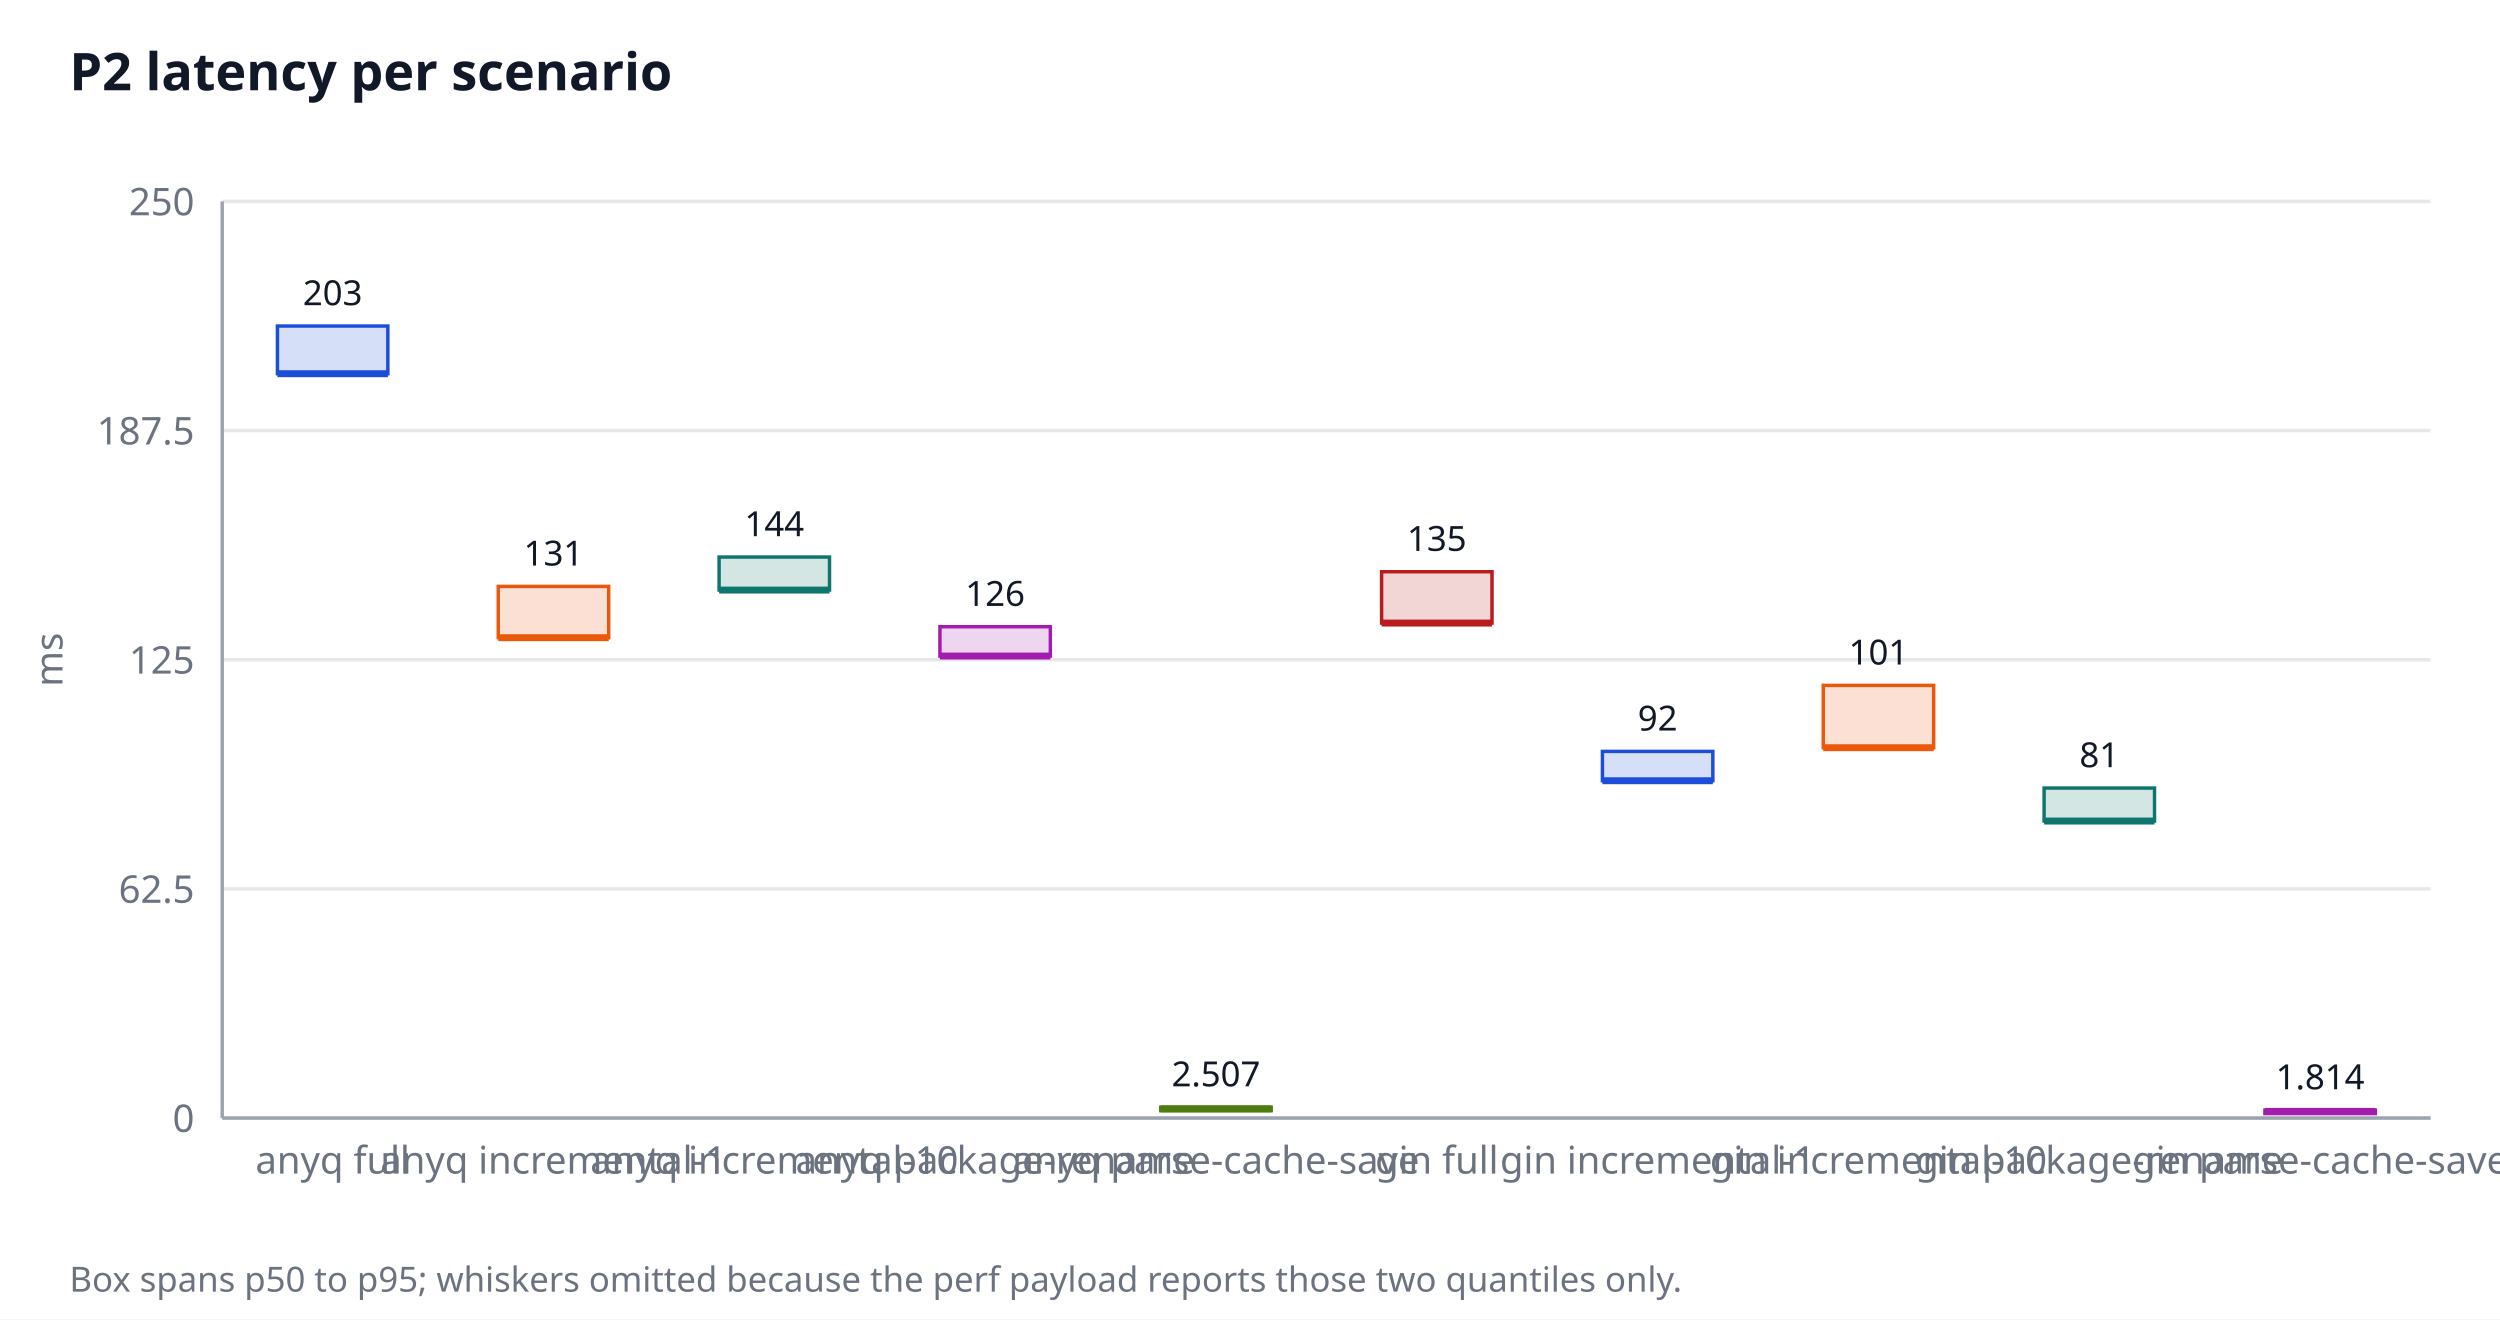
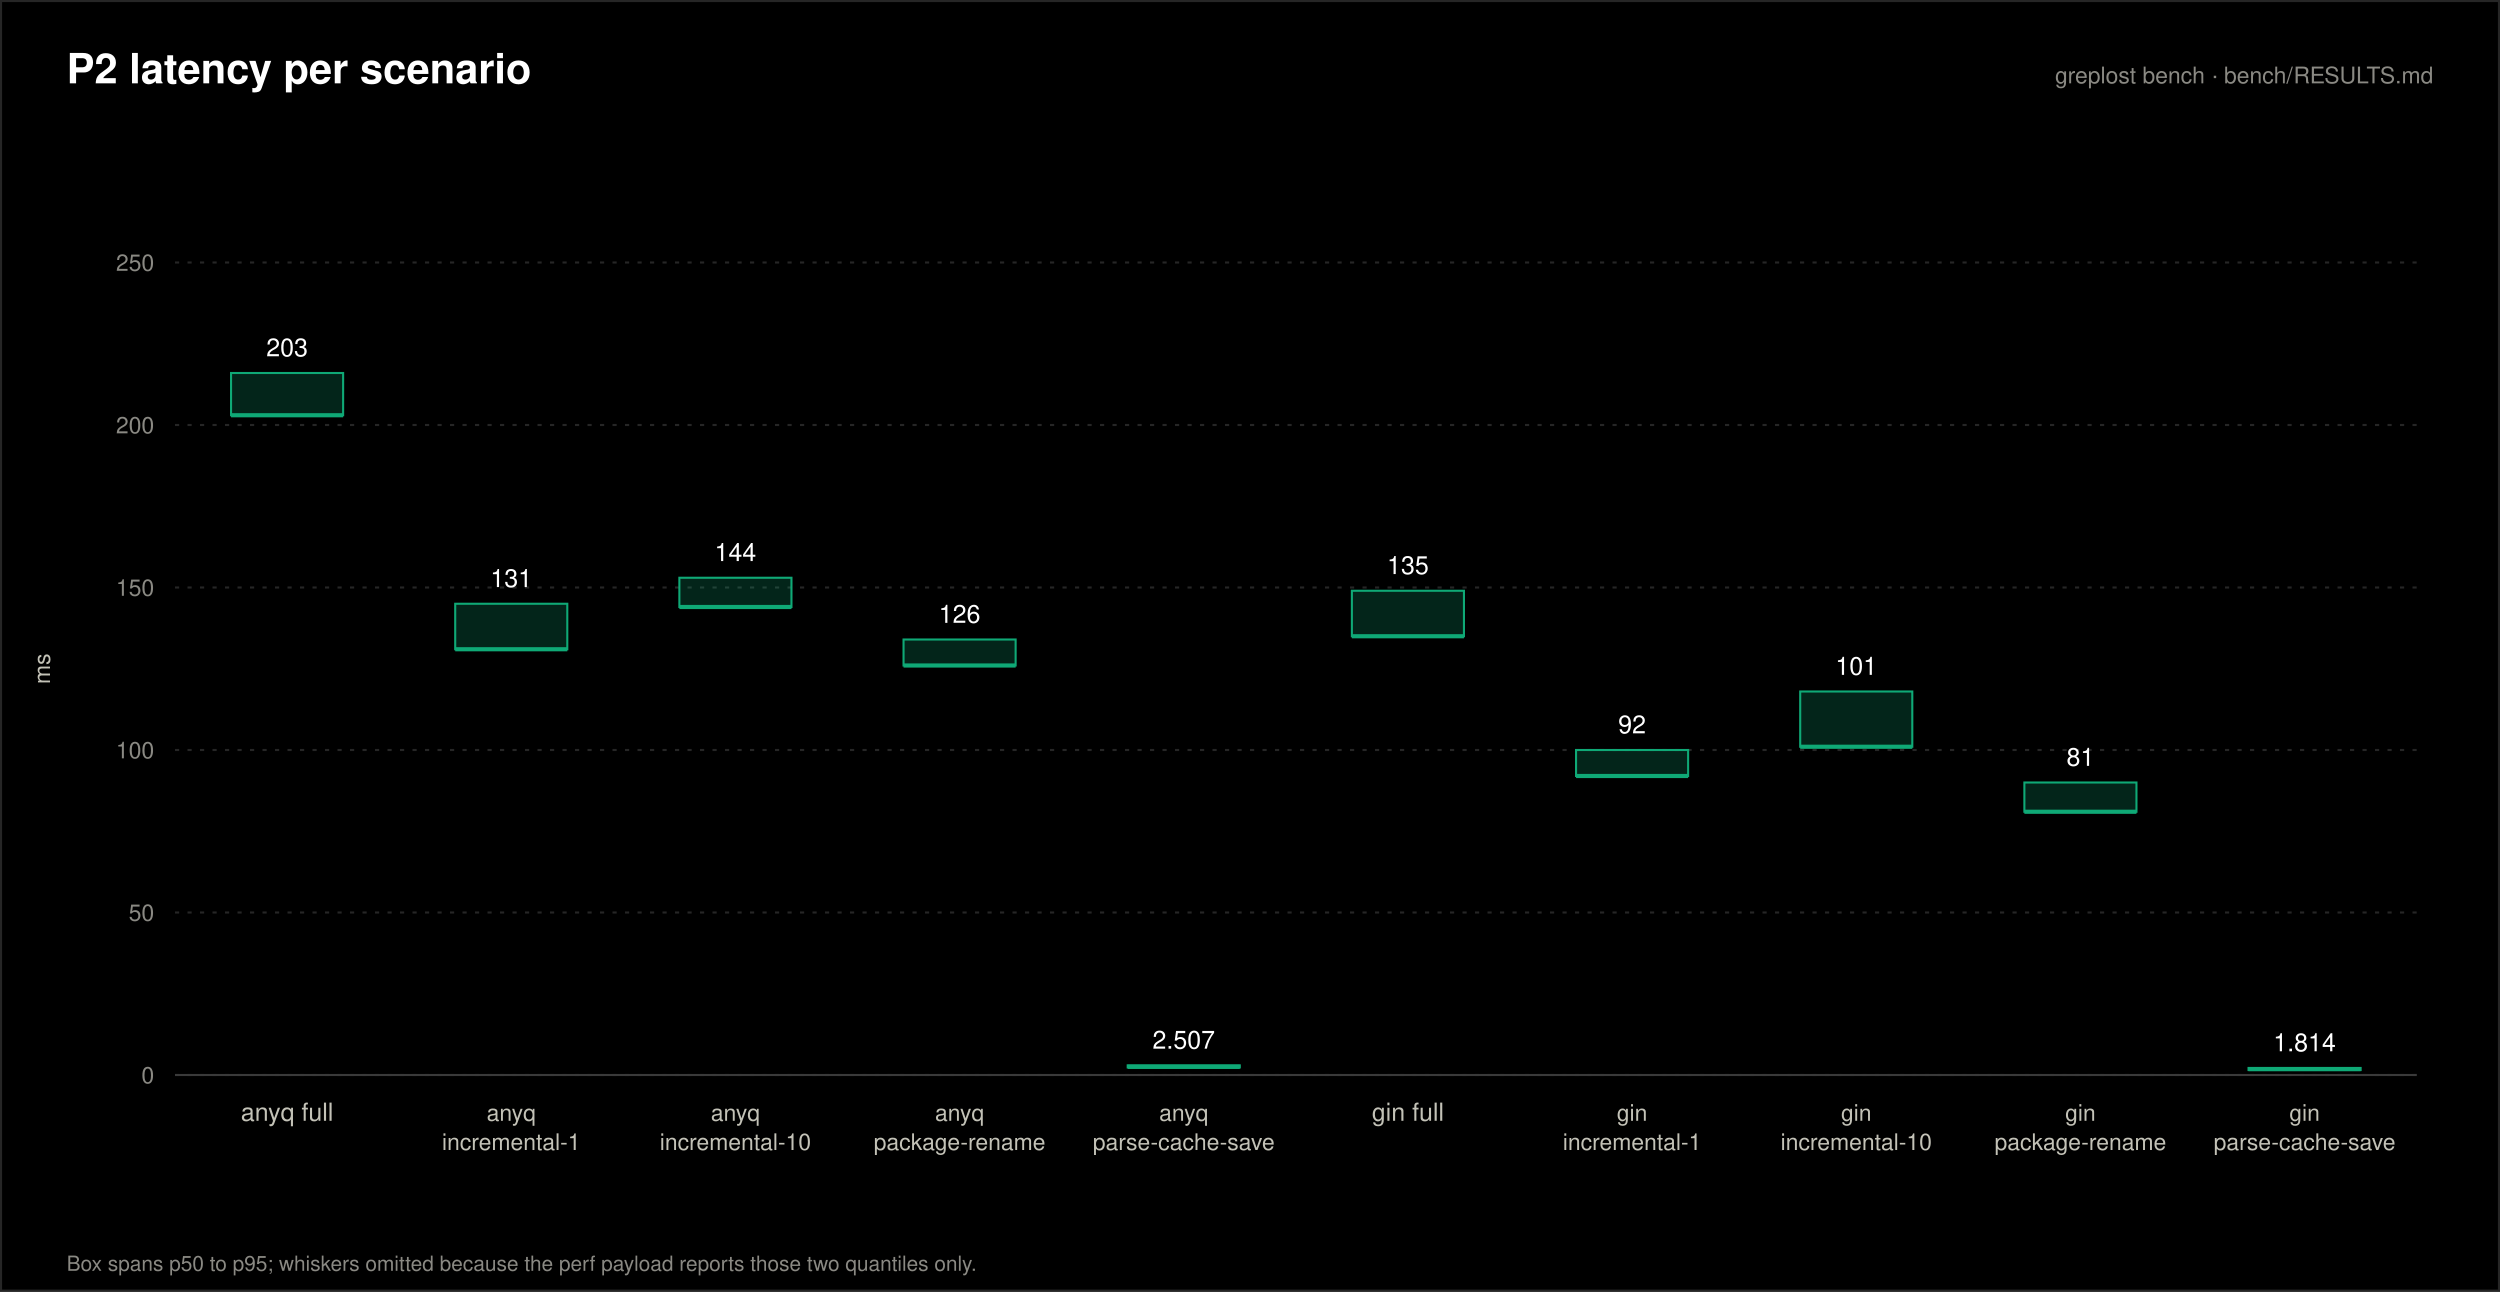
- <svg xmlns="http://www.w3.org/2000/svg" width="720" height="380" viewBox="0 0 720 380" font-family="sans-serif" font-size="12">
-   <rect x="0" y="0" width="720" height="380" fill="#ffffff" />
-   <text x="20" y="26" font-size="15" font-weight="bold" fill="#111827">P2 latency per scenario</text>
-   <line x1="64" y1="322" x2="700" y2="322" stroke="#e5e7eb" />
-   <text x="56" y="326" fill="#6b7280" font-size="11" text-anchor="end">0</text>
-   <line x1="64" y1="256" x2="700" y2="256" stroke="#e5e7eb" />
-   <text x="56" y="260" fill="#6b7280" font-size="11" text-anchor="end">62.5</text>
-   <line x1="64" y1="190" x2="700" y2="190" stroke="#e5e7eb" />
-   <text x="56" y="194" fill="#6b7280" font-size="11" text-anchor="end">125</text>
-   <line x1="64" y1="124" x2="700" y2="124" stroke="#e5e7eb" />
-   <text x="56" y="128" fill="#6b7280" font-size="11" text-anchor="end">187.5</text>
-   <line x1="64" y1="58" x2="700" y2="58" stroke="#e5e7eb" />
-   <text x="56" y="62" fill="#6b7280" font-size="11" text-anchor="end">250</text>
-   <line x1="64" y1="58" x2="64" y2="322" stroke="#9ca3af" />
-   <line x1="64" y1="322" x2="700" y2="322" stroke="#9ca3af" />
-   <text x="18" y="190" fill="#6b7280" font-size="11" text-anchor="middle" transform="rotate(-90 18 190)">ms</text>
-   <text x="20" y="372" fill="#6b7280" font-size="10">Box spans p50 to p95; whiskers omitted because the perf payload reports those two quantiles only.</text>
-   <rect x="79.9" y="93.9" width="31.8" height="13.73" fill="#1d4ed8" fill-opacity="0.18" stroke="#1d4ed8" />
-   <line x1="79.9" y1="107.63" x2="111.7" y2="107.63" stroke="#1d4ed8" stroke-width="2" />
-   <text x="95.8" y="87.9" fill="#111827" font-size="10" text-anchor="middle">203</text>
-   <text x="95.8" y="338" fill="#6b7280" font-size="11" text-anchor="middle">anyq full</text>
-   <rect x="143.5" y="168.88" width="31.8" height="14.78" fill="#ea580c" fill-opacity="0.18" stroke="#ea580c" />
-   <line x1="143.5" y1="183.66" x2="175.3" y2="183.66" stroke="#ea580c" stroke-width="2" />
-   <text x="159.4" y="162.88" fill="#111827" font-size="10" text-anchor="middle">131</text>
-   <text x="159.4" y="338" fill="#6b7280" font-size="11" text-anchor="middle">anyq incremental-1</text>
-   <rect x="207.1" y="160.43" width="31.8" height="9.5" fill="#0f766e" fill-opacity="0.18" stroke="#0f766e" />
-   <line x1="207.1" y1="169.94" x2="238.9" y2="169.94" stroke="#0f766e" stroke-width="2" />
-   <text x="223" y="154.43" fill="#111827" font-size="10" text-anchor="middle">144</text>
-   <text x="223" y="338" fill="#6b7280" font-size="11" text-anchor="middle">anyq incremental-10</text>
-   <rect x="270.7" y="180.5" width="31.8" height="8.45" fill="#a21caf" fill-opacity="0.18" stroke="#a21caf" />
-   <line x1="270.7" y1="188.94" x2="302.5" y2="188.94" stroke="#a21caf" stroke-width="2" />
-   <text x="286.6" y="174.5" fill="#111827" font-size="10" text-anchor="middle">126</text>
-   <text x="286.6" y="338" fill="#6b7280" font-size="11" text-anchor="middle">anyq package-rename</text>
-   <rect x="334.3" y="318.87" width="31.8" height="1" fill="#4d7c0f" fill-opacity="0.18" stroke="#4d7c0f" />
-   <line x1="334.3" y1="319.35" x2="366.1" y2="319.35" stroke="#4d7c0f" stroke-width="2" />
-   <text x="350.2" y="312.87" fill="#111827" font-size="10" text-anchor="middle">2.507</text>
-   <text x="350.2" y="338" fill="#6b7280" font-size="11" text-anchor="middle">anyq parse-cache-save</text>
-   <rect x="397.9" y="164.66" width="31.8" height="14.78" fill="#b91c1c" fill-opacity="0.18" stroke="#b91c1c" />
-   <line x1="397.9" y1="179.44" x2="429.7" y2="179.44" stroke="#b91c1c" stroke-width="2" />
-   <text x="413.8" y="158.66" fill="#111827" font-size="10" text-anchor="middle">135</text>
-   <text x="413.8" y="338" fill="#6b7280" font-size="11" text-anchor="middle">gin full</text>
-   <rect x="461.5" y="216.4" width="31.8" height="8.45" fill="#1d4ed8" fill-opacity="0.18" stroke="#1d4ed8" />
-   <line x1="461.5" y1="224.85" x2="493.3" y2="224.85" stroke="#1d4ed8" stroke-width="2" />
-   <text x="477.4" y="210.4" fill="#111827" font-size="10" text-anchor="middle">92</text>
-   <text x="477.4" y="338" fill="#6b7280" font-size="11" text-anchor="middle">gin incremental-1</text>
-   <rect x="525.1" y="197.39" width="31.8" height="17.95" fill="#ea580c" fill-opacity="0.18" stroke="#ea580c" />
-   <line x1="525.1" y1="215.34" x2="556.9" y2="215.34" stroke="#ea580c" stroke-width="2" />
-   <text x="541" y="191.39" fill="#111827" font-size="10" text-anchor="middle">101</text>
-   <text x="541" y="338" fill="#6b7280" font-size="11" text-anchor="middle">gin incremental-10</text>
-   <rect x="588.7" y="226.96" width="31.8" height="9.5" fill="#0f766e" fill-opacity="0.18" stroke="#0f766e" />
-   <line x1="588.7" y1="236.46" x2="620.5" y2="236.46" stroke="#0f766e" stroke-width="2" />
-   <text x="604.6" y="220.96" fill="#111827" font-size="10" text-anchor="middle">81</text>
-   <text x="604.6" y="338" fill="#6b7280" font-size="11" text-anchor="middle">gin package-rename</text>
-   <rect x="652.3" y="319.71" width="31.8" height="1" fill="#a21caf" fill-opacity="0.18" stroke="#a21caf" />
-   <line x1="652.3" y1="320.08" x2="684.1" y2="320.08" stroke="#a21caf" stroke-width="2" />
-   <text x="668.2" y="313.71" fill="#111827" font-size="10" text-anchor="middle">1.814</text>
-   <text x="668.2" y="338" fill="#6b7280" font-size="11" text-anchor="middle">gin parse-cache-save</text>
+ <svg xmlns="http://www.w3.org/2000/svg" width="1200" height="620" viewBox="0 0 1200 620" font-family="system-ui, -apple-system, Segoe UI, Helvetica, Arial, sans-serif" font-size="12">
+   <rect x="0" y="0" width="1200" height="620" fill="#000000" />
+   <rect x="0.5" y="0.5" width="1199" height="619" fill="none" stroke="#262626" />
+   <text x="32" y="40" font-size="20" font-weight="600" fill="#FFFFFF">P2 latency per scenario</text>
+   <text x="1168" y="40" font-size="11" fill="#8A8983" text-anchor="end">greplost bench · bench/RESULTS.md</text>
+   <line x1="84" y1="516" x2="1160" y2="516" stroke="#262626" stroke-dasharray="2 4" />
+   <text x="74" y="520" fill="#8A8983" font-size="11" text-anchor="end">0</text>
+   <line x1="84" y1="438" x2="1160" y2="438" stroke="#262626" stroke-dasharray="2 4" />
+   <text x="74" y="442" fill="#8A8983" font-size="11" text-anchor="end">50</text>
+   <line x1="84" y1="360" x2="1160" y2="360" stroke="#262626" stroke-dasharray="2 4" />
+   <text x="74" y="364" fill="#8A8983" font-size="11" text-anchor="end">100</text>
+   <line x1="84" y1="282" x2="1160" y2="282" stroke="#262626" stroke-dasharray="2 4" />
+   <text x="74" y="286" fill="#8A8983" font-size="11" text-anchor="end">150</text>
+   <line x1="84" y1="204" x2="1160" y2="204" stroke="#262626" stroke-dasharray="2 4" />
+   <text x="74" y="208" fill="#8A8983" font-size="11" text-anchor="end">200</text>
+   <line x1="84" y1="126" x2="1160" y2="126" stroke="#262626" stroke-dasharray="2 4" />
+   <text x="74" y="130" fill="#8A8983" font-size="11" text-anchor="end">250</text>
+   <line x1="84" y1="516" x2="1160" y2="516" stroke="#3A3A3A" />
+   <text x="24" y="321" fill="#C3C2B7" font-size="11" text-anchor="middle" transform="rotate(-90 24 321)">ms</text>
+   <text x="32" y="610" fill="#8A8983" font-size="10">Box spans p50 to p95; whiskers omitted because the perf payload reports those two quantiles only.</text>
+   <rect x="110.9" y="179.04" width="53.8" height="20.28" fill="#0fa976" fill-opacity="0.22" stroke="#0fa976" />
+   <line x1="110.9" y1="199.32" x2="164.7" y2="199.32" stroke="#0fa976" stroke-width="2" />
+   <text x="137.8" y="171.04" fill="#FFFFFF" font-size="12" text-anchor="middle">203</text>
+   <text x="137.8" y="538" fill="#C3C2B7" font-size="12" text-anchor="middle">anyq full</text>
+   <rect x="218.5" y="289.8" width="53.8" height="21.84" fill="#0fa976" fill-opacity="0.22" stroke="#0fa976" />
+   <line x1="218.5" y1="311.64" x2="272.3" y2="311.64" stroke="#0fa976" stroke-width="2" />
+   <text x="245.4" y="281.8" fill="#FFFFFF" font-size="12" text-anchor="middle">131</text>
+   <text x="245.4" y="538" fill="#C3C2B7" font-size="11" text-anchor="middle">anyq</text>
+   <text x="245.4" y="552" fill="#C3C2B7" font-size="11" text-anchor="middle">incremental-1</text>
+   <rect x="326.1" y="277.32" width="53.8" height="14.04" fill="#0fa976" fill-opacity="0.22" stroke="#0fa976" />
+   <line x1="326.1" y1="291.36" x2="379.9" y2="291.36" stroke="#0fa976" stroke-width="2" />
+   <text x="353" y="269.32" fill="#FFFFFF" font-size="12" text-anchor="middle">144</text>
+   <text x="353" y="538" fill="#C3C2B7" font-size="11" text-anchor="middle">anyq</text>
+   <text x="353" y="552" fill="#C3C2B7" font-size="11" text-anchor="middle">incremental-10</text>
+   <rect x="433.7" y="306.96" width="53.8" height="12.48" fill="#0fa976" fill-opacity="0.22" stroke="#0fa976" />
+   <line x1="433.7" y1="319.44" x2="487.5" y2="319.44" stroke="#0fa976" stroke-width="2" />
+   <text x="460.6" y="298.96" fill="#FFFFFF" font-size="12" text-anchor="middle">126</text>
+   <text x="460.6" y="538" fill="#C3C2B7" font-size="11" text-anchor="middle">anyq</text>
+   <text x="460.6" y="552" fill="#C3C2B7" font-size="11" text-anchor="middle">package-rename</text>
+   <rect x="541.3" y="511.37" width="53.8" height="1" fill="#0fa976" fill-opacity="0.22" stroke="#0fa976" />
+   <line x1="541.3" y1="512.09" x2="595.1" y2="512.09" stroke="#0fa976" stroke-width="2" />
+   <text x="568.2" y="503.37" fill="#FFFFFF" font-size="12" text-anchor="middle">2.507</text>
+   <text x="568.2" y="538" fill="#C3C2B7" font-size="11" text-anchor="middle">anyq</text>
+   <text x="568.2" y="552" fill="#C3C2B7" font-size="11" text-anchor="middle">parse-cache-save</text>
+   <rect x="648.9" y="283.56" width="53.8" height="21.84" fill="#0fa976" fill-opacity="0.22" stroke="#0fa976" />
+   <line x1="648.9" y1="305.4" x2="702.7" y2="305.4" stroke="#0fa976" stroke-width="2" />
+   <text x="675.8" y="275.56" fill="#FFFFFF" font-size="12" text-anchor="middle">135</text>
+   <text x="675.8" y="538" fill="#C3C2B7" font-size="12" text-anchor="middle">gin full</text>
+   <rect x="756.5" y="360" width="53.8" height="12.48" fill="#0fa976" fill-opacity="0.22" stroke="#0fa976" />
+   <line x1="756.5" y1="372.48" x2="810.3" y2="372.48" stroke="#0fa976" stroke-width="2" />
+   <text x="783.4" y="352" fill="#FFFFFF" font-size="12" text-anchor="middle">92</text>
+   <text x="783.4" y="538" fill="#C3C2B7" font-size="11" text-anchor="middle">gin</text>
+   <text x="783.4" y="552" fill="#C3C2B7" font-size="11" text-anchor="middle">incremental-1</text>
+   <rect x="864.1" y="331.92" width="53.8" height="26.52" fill="#0fa976" fill-opacity="0.22" stroke="#0fa976" />
+   <line x1="864.1" y1="358.44" x2="917.9" y2="358.44" stroke="#0fa976" stroke-width="2" />
+   <text x="891" y="323.92" fill="#FFFFFF" font-size="12" text-anchor="middle">101</text>
+   <text x="891" y="538" fill="#C3C2B7" font-size="11" text-anchor="middle">gin</text>
+   <text x="891" y="552" fill="#C3C2B7" font-size="11" text-anchor="middle">incremental-10</text>
+   <rect x="971.7" y="375.6" width="53.8" height="14.04" fill="#0fa976" fill-opacity="0.22" stroke="#0fa976" />
+   <line x1="971.7" y1="389.64" x2="1025.5" y2="389.64" stroke="#0fa976" stroke-width="2" />
+   <text x="998.6" y="367.6" fill="#FFFFFF" font-size="12" text-anchor="middle">81</text>
+   <text x="998.6" y="538" fill="#C3C2B7" font-size="11" text-anchor="middle">gin</text>
+   <text x="998.6" y="552" fill="#C3C2B7" font-size="11" text-anchor="middle">package-rename</text>
+   <rect x="1079.3" y="512.62" width="53.8" height="1" fill="#0fa976" fill-opacity="0.22" stroke="#0fa976" />
+   <line x1="1079.3" y1="513.17" x2="1133.1" y2="513.17" stroke="#0fa976" stroke-width="2" />
+   <text x="1106.2" y="504.62" fill="#FFFFFF" font-size="12" text-anchor="middle">1.814</text>
+   <text x="1106.2" y="538" fill="#C3C2B7" font-size="11" text-anchor="middle">gin</text>
+   <text x="1106.2" y="552" fill="#C3C2B7" font-size="11" text-anchor="middle">parse-cache-save</text>
</svg>
